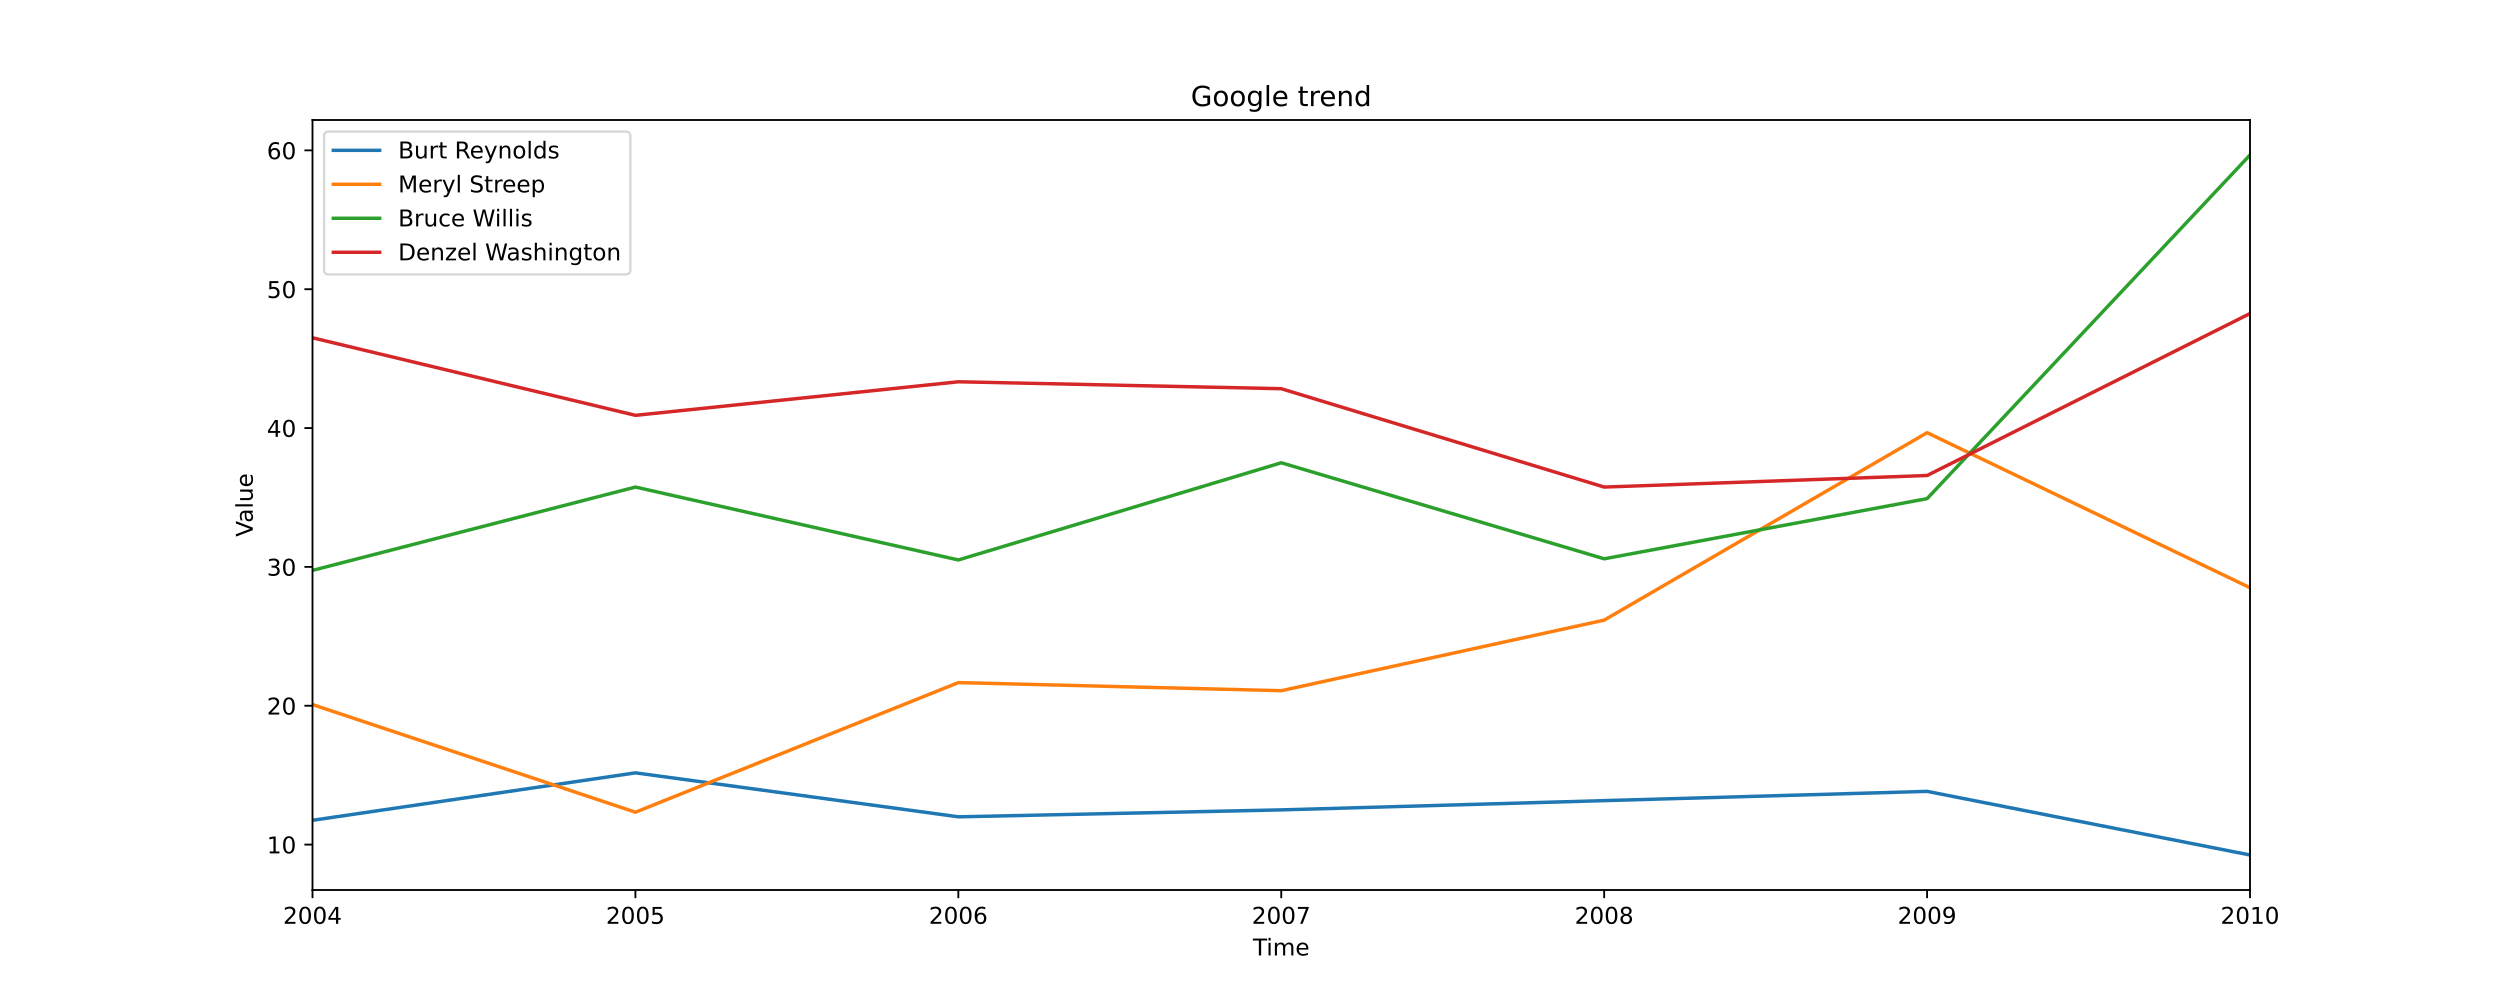
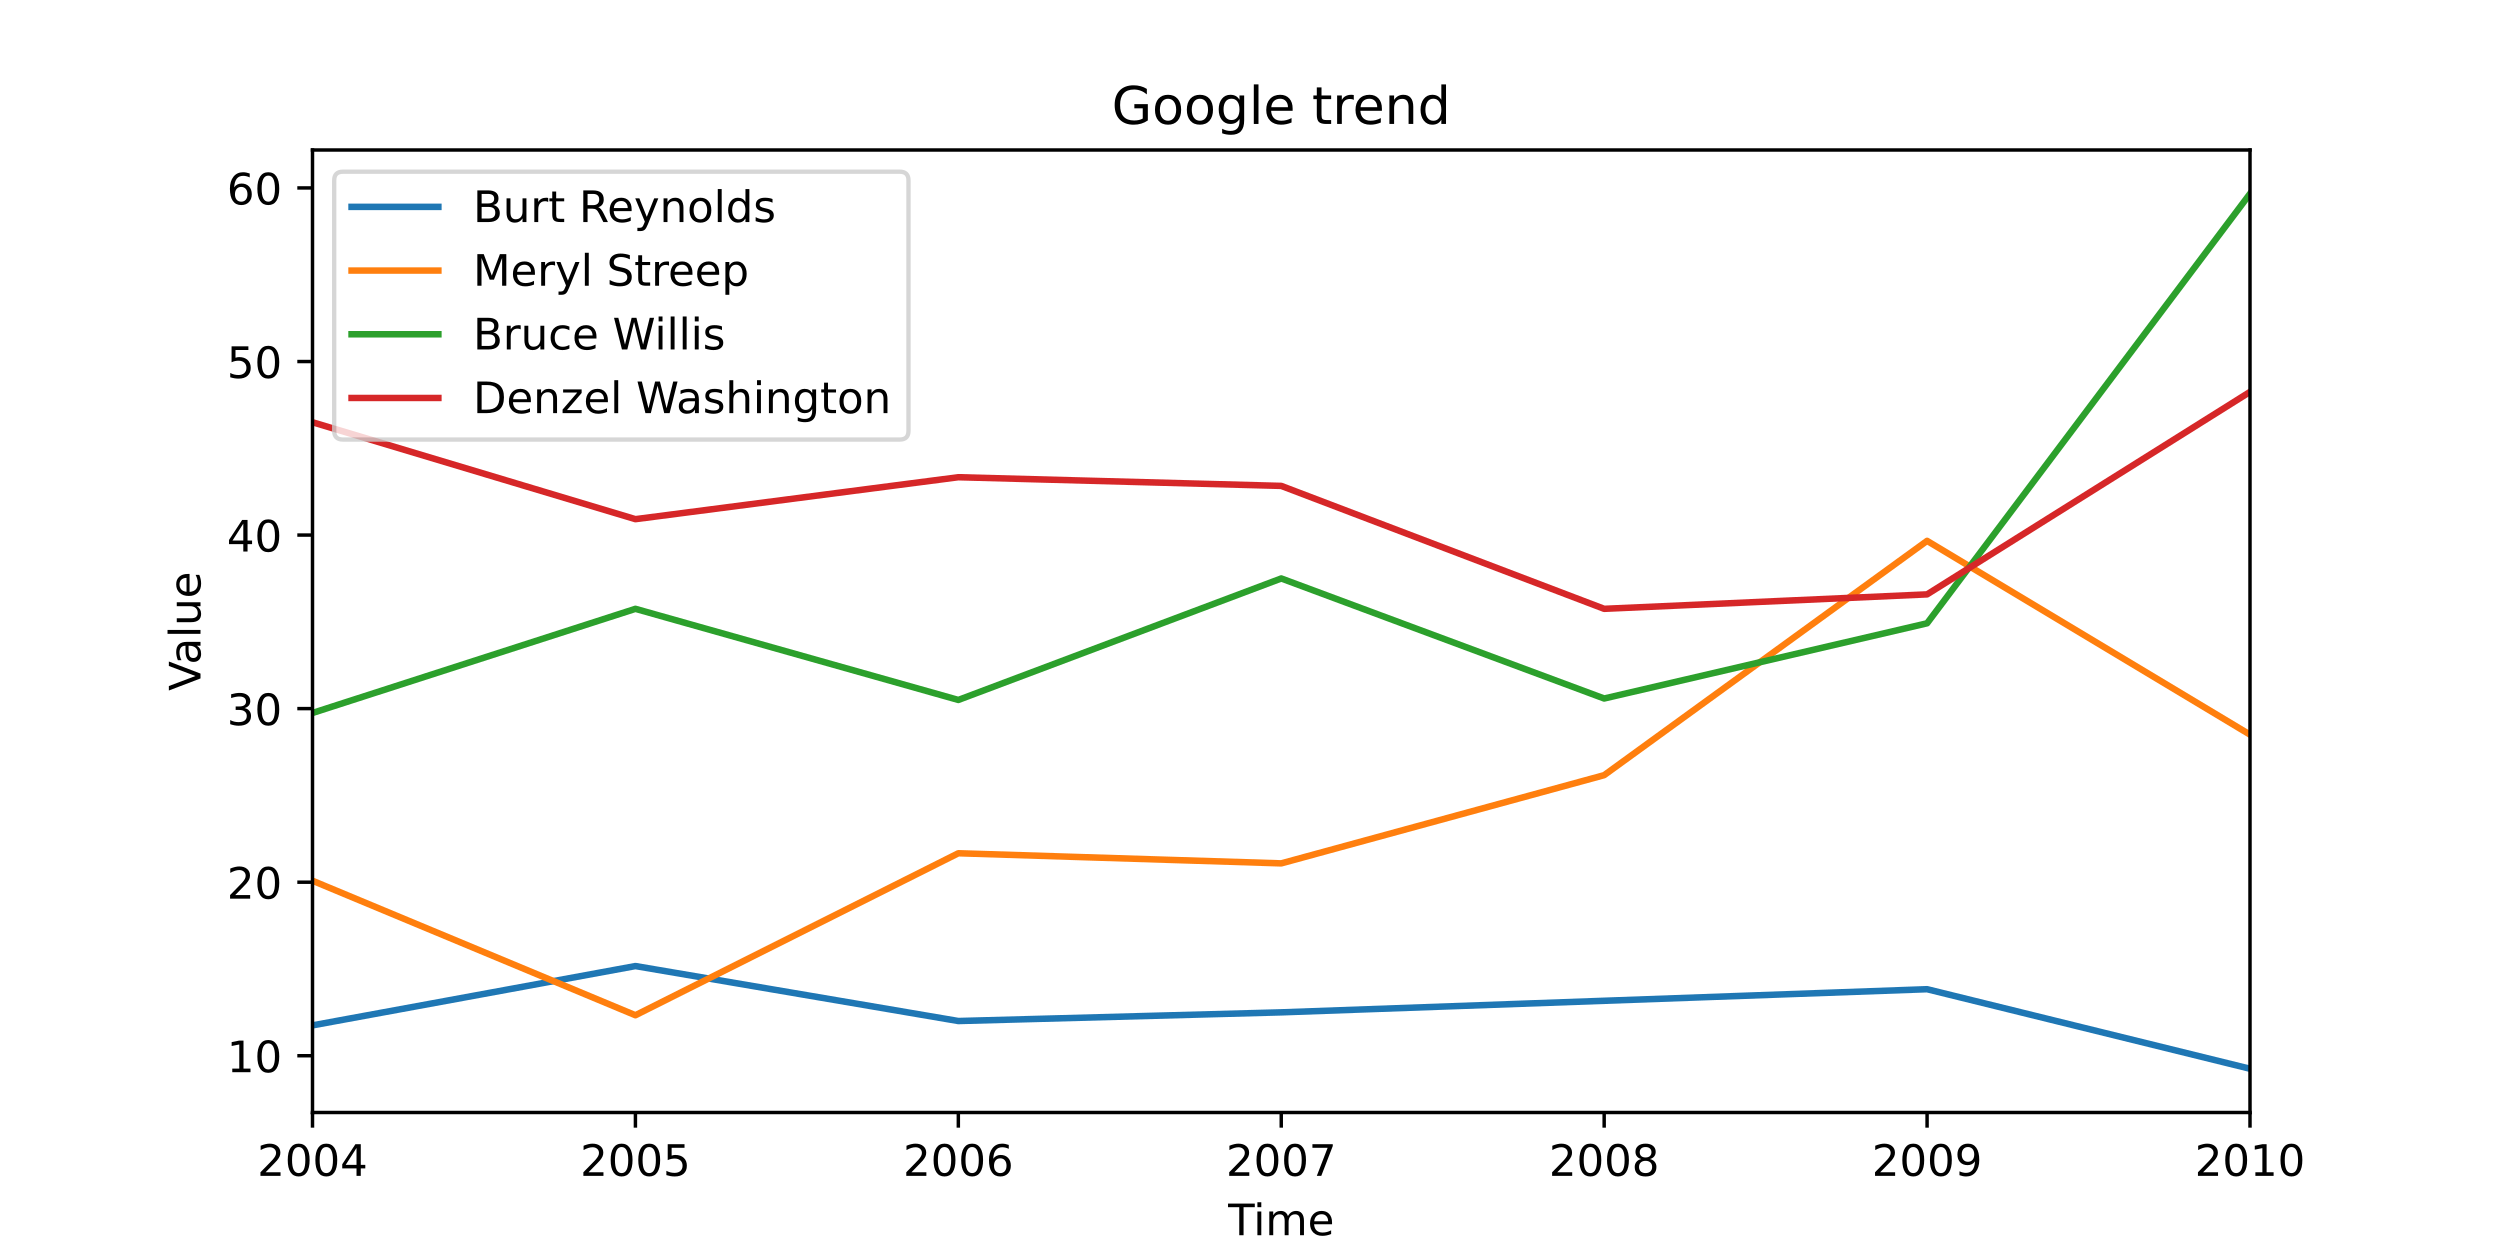
- <svg xmlns="http://www.w3.org/2000/svg" xmlns:xlink="http://www.w3.org/1999/xlink" width="1080pt" height="432pt" viewBox="0 0 1080 432" version="1.1">
+ <svg xmlns="http://www.w3.org/2000/svg" xmlns:xlink="http://www.w3.org/1999/xlink" width="576pt" height="288pt" viewBox="0 0 576 288" version="1.1">
  <defs>
    <style type="text/css">*{stroke-linejoin: round; stroke-linecap: butt}</style>
  </defs>
  <g id="figure_1">
    <g id="patch_1">
-       <path d="M 0 432  L 1080 432  L 1080 0  L 0 0  z " style="fill: #ffffff" />
+       <path d="M 0 288  L 576 288  L 576 0  L 0 0  z " style="fill: #ffffff" />
    </g>
    <g id="axes_1">
      <g id="patch_2">
-         <path d="M 135 384.48  L 972 384.48  L 972 51.84  L 135 51.84  z " style="fill: #ffffff" />
+         <path d="M 72 256.32  L 518.4 256.32  L 518.4 34.56  L 72 34.56  z " style="fill: #ffffff" />
      </g>
      <g id="matplotlib.axis_1">
        <g id="xtick_1">
          <g id="line2d_1">
            <defs>
-               <path id="m1a8f280f6d" d="M 0 0  L 0 3.5  " style="stroke: #000000; stroke-width: 0.8" />
-             </defs>
-             <g>
-               <use xlink:href="#m1a8f280f6d" x="135" y="384.48" style="stroke: #000000; stroke-width: 0.8" />
+               <path id="madbbceea97" d="M 0 0  L 0 3.5  " style="stroke: #000000; stroke-width: 0.8" />
+             </defs>
+             <g>
+               <use xlink:href="#madbbceea97" x="72" y="256.32" style="stroke: #000000; stroke-width: 0.8" />
            </g>
          </g>
          <g id="text_1">
-             <g transform="translate(122.275 399.0784)scale(0.1 -0.1)">
+             <g transform="translate(59.275 270.9184)scale(0.1 -0.1)">
              <defs>
                <path id="DejaVuSans-32" d="M 1228 531  L 3431 531  L 3431 0  L 469 0  L 469 531  Q 828 903 1448 1529  Q 2069 2156 2228 2338  Q 2531 2678 2651 2914  Q 2772 3150 2772 3378  Q 2772 3750 2511 3984  Q 2250 4219 1831 4219  Q 1534 4219 1204 4116  Q 875 4013 500 3803  L 500 4441  Q 881 4594 1212 4672  Q 1544 4750 1819 4750  Q 2544 4750 2975 4387  Q 3406 4025 3406 3419  Q 3406 3131 3298 2873  Q 3191 2616 2906 2266  Q 2828 2175 2409 1742  Q 1991 1309 1228 531  z " transform="scale(0.015625)" />
                <path id="DejaVuSans-30" d="M 2034 4250  Q 1547 4250 1301 3770  Q 1056 3291 1056 2328  Q 1056 1369 1301 889  Q 1547 409 2034 409  Q 2525 409 2770 889  Q 3016 1369 3016 2328  Q 3016 3291 2770 3770  Q 2525 4250 2034 4250  z M 2034 4750  Q 2819 4750 3233 4129  Q 3647 3509 3647 2328  Q 3647 1150 3233 529  Q 2819 -91 2034 -91  Q 1250 -91 836 529  Q 422 1150 422 2328  Q 422 3509 836 4129  Q 1250 4750 2034 4750  z " transform="scale(0.015625)" />
                <path id="DejaVuSans-34" d="M 2419 4116  L 825 1625  L 2419 1625  L 2419 4116  z M 2253 4666  L 3047 4666  L 3047 1625  L 3713 1625  L 3713 1100  L 3047 1100  L 3047 0  L 2419 0  L 2419 1100  L 313 1100  L 313 1709  L 2253 4666  z " transform="scale(0.015625)" />
              </defs>
              <use xlink:href="#DejaVuSans-32" />
              <use xlink:href="#DejaVuSans-30" x="63.623" />
              <use xlink:href="#DejaVuSans-30" x="127.246" />
              <use xlink:href="#DejaVuSans-34" x="190.869" />
            </g>
          </g>
        </g>
        <g id="xtick_2">
          <g id="line2d_2">
            <g>
-               <use xlink:href="#m1a8f280f6d" x="274.5" y="384.48" style="stroke: #000000; stroke-width: 0.8" />
+               <use xlink:href="#madbbceea97" x="146.4" y="256.32" style="stroke: #000000; stroke-width: 0.8" />
            </g>
          </g>
          <g id="text_2">
-             <g transform="translate(261.775 399.0784)scale(0.1 -0.1)">
+             <g transform="translate(133.675 270.9184)scale(0.1 -0.1)">
              <defs>
                <path id="DejaVuSans-35" d="M 691 4666  L 3169 4666  L 3169 4134  L 1269 4134  L 1269 2991  Q 1406 3038 1543 3061  Q 1681 3084 1819 3084  Q 2600 3084 3056 2656  Q 3513 2228 3513 1497  Q 3513 744 3044 326  Q 2575 -91 1722 -91  Q 1428 -91 1123 -41  Q 819 9 494 109  L 494 744  Q 775 591 1075 516  Q 1375 441 1709 441  Q 2250 441 2565 725  Q 2881 1009 2881 1497  Q 2881 1984 2565 2268  Q 2250 2553 1709 2553  Q 1456 2553 1204 2497  Q 953 2441 691 2322  L 691 4666  z " transform="scale(0.015625)" />
              </defs>
              <use xlink:href="#DejaVuSans-32" />
              <use xlink:href="#DejaVuSans-30" x="63.623" />
              <use xlink:href="#DejaVuSans-30" x="127.246" />
              <use xlink:href="#DejaVuSans-35" x="190.869" />
            </g>
          </g>
        </g>
        <g id="xtick_3">
          <g id="line2d_3">
            <g>
-               <use xlink:href="#m1a8f280f6d" x="414" y="384.48" style="stroke: #000000; stroke-width: 0.8" />
+               <use xlink:href="#madbbceea97" x="220.8" y="256.32" style="stroke: #000000; stroke-width: 0.8" />
            </g>
          </g>
          <g id="text_3">
-             <g transform="translate(401.275 399.0784)scale(0.1 -0.1)">
+             <g transform="translate(208.075 270.9184)scale(0.1 -0.1)">
              <defs>
                <path id="DejaVuSans-36" d="M 2113 2584  Q 1688 2584 1439 2293  Q 1191 2003 1191 1497  Q 1191 994 1439 701  Q 1688 409 2113 409  Q 2538 409 2786 701  Q 3034 994 3034 1497  Q 3034 2003 2786 2293  Q 2538 2584 2113 2584  z M 3366 4563  L 3366 3988  Q 3128 4100 2886 4159  Q 2644 4219 2406 4219  Q 1781 4219 1451 3797  Q 1122 3375 1075 2522  Q 1259 2794 1537 2939  Q 1816 3084 2150 3084  Q 2853 3084 3261 2657  Q 3669 2231 3669 1497  Q 3669 778 3244 343  Q 2819 -91 2113 -91  Q 1303 -91 875 529  Q 447 1150 447 2328  Q 447 3434 972 4092  Q 1497 4750 2381 4750  Q 2619 4750 2861 4703  Q 3103 4656 3366 4563  z " transform="scale(0.015625)" />
              </defs>
              <use xlink:href="#DejaVuSans-32" />
              <use xlink:href="#DejaVuSans-30" x="63.623" />
              <use xlink:href="#DejaVuSans-30" x="127.246" />
              <use xlink:href="#DejaVuSans-36" x="190.869" />
            </g>
          </g>
        </g>
        <g id="xtick_4">
          <g id="line2d_4">
            <g>
-               <use xlink:href="#m1a8f280f6d" x="553.5" y="384.48" style="stroke: #000000; stroke-width: 0.8" />
+               <use xlink:href="#madbbceea97" x="295.2" y="256.32" style="stroke: #000000; stroke-width: 0.8" />
            </g>
          </g>
          <g id="text_4">
-             <g transform="translate(540.775 399.0784)scale(0.1 -0.1)">
+             <g transform="translate(282.475 270.9184)scale(0.1 -0.1)">
              <defs>
                <path id="DejaVuSans-37" d="M 525 4666  L 3525 4666  L 3525 4397  L 1831 0  L 1172 0  L 2766 4134  L 525 4134  L 525 4666  z " transform="scale(0.015625)" />
              </defs>
              <use xlink:href="#DejaVuSans-32" />
              <use xlink:href="#DejaVuSans-30" x="63.623" />
              <use xlink:href="#DejaVuSans-30" x="127.246" />
              <use xlink:href="#DejaVuSans-37" x="190.869" />
            </g>
          </g>
        </g>
        <g id="xtick_5">
          <g id="line2d_5">
            <g>
-               <use xlink:href="#m1a8f280f6d" x="693" y="384.48" style="stroke: #000000; stroke-width: 0.8" />
+               <use xlink:href="#madbbceea97" x="369.6" y="256.32" style="stroke: #000000; stroke-width: 0.8" />
            </g>
          </g>
          <g id="text_5">
-             <g transform="translate(680.275 399.0784)scale(0.1 -0.1)">
+             <g transform="translate(356.875 270.9184)scale(0.1 -0.1)">
              <defs>
                <path id="DejaVuSans-38" d="M 2034 2216  Q 1584 2216 1326 1975  Q 1069 1734 1069 1313  Q 1069 891 1326 650  Q 1584 409 2034 409  Q 2484 409 2743 651  Q 3003 894 3003 1313  Q 3003 1734 2745 1975  Q 2488 2216 2034 2216  z M 1403 2484  Q 997 2584 770 2862  Q 544 3141 544 3541  Q 544 4100 942 4425  Q 1341 4750 2034 4750  Q 2731 4750 3128 4425  Q 3525 4100 3525 3541  Q 3525 3141 3298 2862  Q 3072 2584 2669 2484  Q 3125 2378 3379 2068  Q 3634 1759 3634 1313  Q 3634 634 3220 271  Q 2806 -91 2034 -91  Q 1263 -91 848 271  Q 434 634 434 1313  Q 434 1759 690 2068  Q 947 2378 1403 2484  z M 1172 3481  Q 1172 3119 1398 2916  Q 1625 2713 2034 2713  Q 2441 2713 2670 2916  Q 2900 3119 2900 3481  Q 2900 3844 2670 4047  Q 2441 4250 2034 4250  Q 1625 4250 1398 4047  Q 1172 3844 1172 3481  z " transform="scale(0.015625)" />
              </defs>
              <use xlink:href="#DejaVuSans-32" />
              <use xlink:href="#DejaVuSans-30" x="63.623" />
              <use xlink:href="#DejaVuSans-30" x="127.246" />
              <use xlink:href="#DejaVuSans-38" x="190.869" />
            </g>
          </g>
        </g>
        <g id="xtick_6">
          <g id="line2d_6">
            <g>
-               <use xlink:href="#m1a8f280f6d" x="832.5" y="384.48" style="stroke: #000000; stroke-width: 0.8" />
+               <use xlink:href="#madbbceea97" x="444" y="256.32" style="stroke: #000000; stroke-width: 0.8" />
            </g>
          </g>
          <g id="text_6">
-             <g transform="translate(819.775 399.0784)scale(0.1 -0.1)">
+             <g transform="translate(431.275 270.9184)scale(0.1 -0.1)">
              <defs>
                <path id="DejaVuSans-39" d="M 703 97  L 703 672  Q 941 559 1184 500  Q 1428 441 1663 441  Q 2288 441 2617 861  Q 2947 1281 2994 2138  Q 2813 1869 2534 1725  Q 2256 1581 1919 1581  Q 1219 1581 811 2004  Q 403 2428 403 3163  Q 403 3881 828 4315  Q 1253 4750 1959 4750  Q 2769 4750 3195 4129  Q 3622 3509 3622 2328  Q 3622 1225 3098 567  Q 2575 -91 1691 -91  Q 1453 -91 1209 -44  Q 966 3 703 97  z M 1959 2075  Q 2384 2075 2632 2365  Q 2881 2656 2881 3163  Q 2881 3666 2632 3958  Q 2384 4250 1959 4250  Q 1534 4250 1286 3958  Q 1038 3666 1038 3163  Q 1038 2656 1286 2365  Q 1534 2075 1959 2075  z " transform="scale(0.015625)" />
              </defs>
              <use xlink:href="#DejaVuSans-32" />
              <use xlink:href="#DejaVuSans-30" x="63.623" />
              <use xlink:href="#DejaVuSans-30" x="127.246" />
              <use xlink:href="#DejaVuSans-39" x="190.869" />
            </g>
          </g>
        </g>
        <g id="xtick_7">
          <g id="line2d_7">
            <g>
-               <use xlink:href="#m1a8f280f6d" x="972" y="384.48" style="stroke: #000000; stroke-width: 0.8" />
+               <use xlink:href="#madbbceea97" x="518.4" y="256.32" style="stroke: #000000; stroke-width: 0.8" />
            </g>
          </g>
          <g id="text_7">
-             <g transform="translate(959.275 399.0784)scale(0.1 -0.1)">
+             <g transform="translate(505.675 270.9184)scale(0.1 -0.1)">
              <defs>
                <path id="DejaVuSans-31" d="M 794 531  L 1825 531  L 1825 4091  L 703 3866  L 703 4441  L 1819 4666  L 2450 4666  L 2450 531  L 3481 531  L 3481 0  L 794 0  L 794 531  z " transform="scale(0.015625)" />
              </defs>
              <use xlink:href="#DejaVuSans-32" />
              <use xlink:href="#DejaVuSans-30" x="63.623" />
              <use xlink:href="#DejaVuSans-31" x="127.246" />
              <use xlink:href="#DejaVuSans-30" x="190.869" />
            </g>
          </g>
        </g>
        <g id="text_8">
-           <g transform="translate(541.2664 412.7566)scale(0.1 -0.1)">
+           <g transform="translate(282.9664 284.5966)scale(0.1 -0.1)">
            <defs>
              <path id="DejaVuSans-54" d="M -19 4666  L 3928 4666  L 3928 4134  L 2272 4134  L 2272 0  L 1638 0  L 1638 4134  L -19 4134  L -19 4666  z " transform="scale(0.015625)" />
              <path id="DejaVuSans-69" d="M 603 3500  L 1178 3500  L 1178 0  L 603 0  L 603 3500  z M 603 4863  L 1178 4863  L 1178 4134  L 603 4134  L 603 4863  z " transform="scale(0.015625)" />
              <path id="DejaVuSans-6d" d="M 3328 2828  Q 3544 3216 3844 3400  Q 4144 3584 4550 3584  Q 5097 3584 5394 3201  Q 5691 2819 5691 2113  L 5691 0  L 5113 0  L 5113 2094  Q 5113 2597 4934 2840  Q 4756 3084 4391 3084  Q 3944 3084 3684 2787  Q 3425 2491 3425 1978  L 3425 0  L 2847 0  L 2847 2094  Q 2847 2600 2669 2842  Q 2491 3084 2119 3084  Q 1678 3084 1418 2786  Q 1159 2488 1159 1978  L 1159 0  L 581 0  L 581 3500  L 1159 3500  L 1159 2956  Q 1356 3278 1631 3431  Q 1906 3584 2284 3584  Q 2666 3584 2933 3390  Q 3200 3197 3328 2828  z " transform="scale(0.015625)" />
              <path id="DejaVuSans-65" d="M 3597 1894  L 3597 1613  L 953 1613  Q 991 1019 1311 708  Q 1631 397 2203 397  Q 2534 397 2845 478  Q 3156 559 3463 722  L 3463 178  Q 3153 47 2828 -22  Q 2503 -91 2169 -91  Q 1331 -91 842 396  Q 353 884 353 1716  Q 353 2575 817 3079  Q 1281 3584 2069 3584  Q 2775 3584 3186 3129  Q 3597 2675 3597 1894  z M 3022 2063  Q 3016 2534 2758 2815  Q 2500 3097 2075 3097  Q 1594 3097 1305 2825  Q 1016 2553 972 2059  L 3022 2063  z " transform="scale(0.015625)" />
            </defs>
            <use xlink:href="#DejaVuSans-54" />
            <use xlink:href="#DejaVuSans-69" x="57.959" />
            <use xlink:href="#DejaVuSans-6d" x="85.742" />
            <use xlink:href="#DejaVuSans-65" x="183.154" />
          </g>
        </g>
      </g>
      <g id="matplotlib.axis_2">
        <g id="ytick_1">
          <g id="line2d_8">
            <defs>
-               <path id="m6da1a32b48" d="M 0 0  L -3.5 0  " style="stroke: #000000; stroke-width: 0.8" />
-             </defs>
-             <g>
-               <use xlink:href="#m6da1a32b48" x="135" y="364.861" style="stroke: #000000; stroke-width: 0.8" />
+               <path id="m2cd1d6a5bd" d="M 0 0  L -3.5 0  " style="stroke: #000000; stroke-width: 0.8" />
+             </defs>
+             <g>
+               <use xlink:href="#m2cd1d6a5bd" x="72" y="243.241" style="stroke: #000000; stroke-width: 0.8" />
            </g>
          </g>
          <g id="text_9">
-             <g transform="translate(115.275 368.6607)scale(0.1 -0.1)">
+             <g transform="translate(52.275 247.0402)scale(0.1 -0.1)">
              <use xlink:href="#DejaVuSans-31" />
              <use xlink:href="#DejaVuSans-30" x="63.623" />
            </g>
          </g>
        </g>
        <g id="ytick_2">
          <g id="line2d_9">
            <g>
-               <use xlink:href="#m6da1a32b48" x="135" y="304.881" style="stroke: #000000; stroke-width: 0.8" />
+               <use xlink:href="#m2cd1d6a5bd" x="72" y="203.254" style="stroke: #000000; stroke-width: 0.8" />
            </g>
          </g>
          <g id="text_10">
-             <g transform="translate(115.275 308.6805)scale(0.1 -0.1)">
+             <g transform="translate(52.275 207.0534)scale(0.1 -0.1)">
              <use xlink:href="#DejaVuSans-32" />
              <use xlink:href="#DejaVuSans-30" x="63.623" />
            </g>
          </g>
        </g>
        <g id="ytick_3">
          <g id="line2d_10">
            <g>
-               <use xlink:href="#m6da1a32b48" x="135" y="244.901" style="stroke: #000000; stroke-width: 0.8" />
+               <use xlink:href="#m2cd1d6a5bd" x="72" y="163.267" style="stroke: #000000; stroke-width: 0.8" />
            </g>
          </g>
          <g id="text_11">
-             <g transform="translate(115.275 248.7004)scale(0.1 -0.1)">
+             <g transform="translate(52.275 167.0667)scale(0.1 -0.1)">
              <defs>
                <path id="DejaVuSans-33" d="M 2597 2516  Q 3050 2419 3304 2112  Q 3559 1806 3559 1356  Q 3559 666 3084 287  Q 2609 -91 1734 -91  Q 1441 -91 1130 -33  Q 819 25 488 141  L 488 750  Q 750 597 1062 519  Q 1375 441 1716 441  Q 2309 441 2620 675  Q 2931 909 2931 1356  Q 2931 1769 2642 2001  Q 2353 2234 1838 2234  L 1294 2234  L 1294 2753  L 1863 2753  Q 2328 2753 2575 2939  Q 2822 3125 2822 3475  Q 2822 3834 2567 4026  Q 2313 4219 1838 4219  Q 1578 4219 1281 4162  Q 984 4106 628 3988  L 628 4550  Q 988 4650 1302 4700  Q 1616 4750 1894 4750  Q 2613 4750 3031 4423  Q 3450 4097 3450 3541  Q 3450 3153 3228 2886  Q 3006 2619 2597 2516  z " transform="scale(0.015625)" />
              </defs>
              <use xlink:href="#DejaVuSans-33" />
              <use xlink:href="#DejaVuSans-30" x="63.623" />
            </g>
          </g>
        </g>
        <g id="ytick_4">
          <g id="line2d_11">
            <g>
-               <use xlink:href="#m6da1a32b48" x="135" y="184.921" style="stroke: #000000; stroke-width: 0.8" />
+               <use xlink:href="#m2cd1d6a5bd" x="72" y="123.281" style="stroke: #000000; stroke-width: 0.8" />
            </g>
          </g>
          <g id="text_12">
-             <g transform="translate(115.275 188.7202)scale(0.1 -0.1)">
+             <g transform="translate(52.275 127.0799)scale(0.1 -0.1)">
              <use xlink:href="#DejaVuSans-34" />
              <use xlink:href="#DejaVuSans-30" x="63.623" />
            </g>
          </g>
        </g>
        <g id="ytick_5">
          <g id="line2d_12">
            <g>
-               <use xlink:href="#m6da1a32b48" x="135" y="124.941" style="stroke: #000000; stroke-width: 0.8" />
+               <use xlink:href="#m2cd1d6a5bd" x="72" y="83.294" style="stroke: #000000; stroke-width: 0.8" />
            </g>
          </g>
          <g id="text_13">
-             <g transform="translate(115.275 128.74)scale(0.1 -0.1)">
+             <g transform="translate(52.275 87.0931)scale(0.1 -0.1)">
              <use xlink:href="#DejaVuSans-35" />
              <use xlink:href="#DejaVuSans-30" x="63.623" />
            </g>
          </g>
        </g>
        <g id="ytick_6">
          <g id="line2d_13">
            <g>
-               <use xlink:href="#m6da1a32b48" x="135" y="64.961" style="stroke: #000000; stroke-width: 0.8" />
+               <use xlink:href="#m2cd1d6a5bd" x="72" y="43.307" style="stroke: #000000; stroke-width: 0.8" />
            </g>
          </g>
          <g id="text_14">
-             <g transform="translate(115.275 68.75988)scale(0.1 -0.1)">
+             <g transform="translate(52.275 47.10633)scale(0.1 -0.1)">
              <use xlink:href="#DejaVuSans-36" />
              <use xlink:href="#DejaVuSans-30" x="63.623" />
            </g>
          </g>
        </g>
        <g id="text_15">
-           <g transform="translate(109.1953 231.8913)rotate(-90)scale(0.1 -0.1)">
+           <g transform="translate(46.19531 159.1712)rotate(-90)scale(0.1 -0.1)">
            <defs>
              <path id="DejaVuSans-56" d="M 1831 0  L 50 4666  L 709 4666  L 2188 738  L 3669 4666  L 4325 4666  L 2547 0  L 1831 0  z " transform="scale(0.015625)" />
              <path id="DejaVuSans-61" d="M 2194 1759  Q 1497 1759 1228 1600  Q 959 1441 959 1056  Q 959 750 1161 570  Q 1363 391 1709 391  Q 2188 391 2477 730  Q 2766 1069 2766 1631  L 2766 1759  L 2194 1759  z M 3341 1997  L 3341 0  L 2766 0  L 2766 531  Q 2569 213 2275 61  Q 1981 -91 1556 -91  Q 1019 -91 701 211  Q 384 513 384 1019  Q 384 1609 779 1909  Q 1175 2209 1959 2209  L 2766 2209  L 2766 2266  Q 2766 2663 2505 2880  Q 2244 3097 1772 3097  Q 1472 3097 1187 3025  Q 903 2953 641 2809  L 641 3341  Q 956 3463 1253 3523  Q 1550 3584 1831 3584  Q 2591 3584 2966 3190  Q 3341 2797 3341 1997  z " transform="scale(0.015625)" />
              <path id="DejaVuSans-6c" d="M 603 4863  L 1178 4863  L 1178 0  L 603 0  L 603 4863  z " transform="scale(0.015625)" />
              <path id="DejaVuSans-75" d="M 544 1381  L 544 3500  L 1119 3500  L 1119 1403  Q 1119 906 1312 657  Q 1506 409 1894 409  Q 2359 409 2629 706  Q 2900 1003 2900 1516  L 2900 3500  L 3475 3500  L 3475 0  L 2900 0  L 2900 538  Q 2691 219 2414 64  Q 2138 -91 1772 -91  Q 1169 -91 856 284  Q 544 659 544 1381  z M 1991 3584  L 1991 3584  z " transform="scale(0.015625)" />
            </defs>
            <use xlink:href="#DejaVuSans-56" />
            <use xlink:href="#DejaVuSans-61" x="60.658" />
            <use xlink:href="#DejaVuSans-6c" x="121.938" />
            <use xlink:href="#DejaVuSans-75" x="149.721" />
            <use xlink:href="#DejaVuSans-65" x="213.1" />
          </g>
        </g>
      </g>
      <g id="line2d_14">
-         <path d="M 135 354.365  L 274.5 333.872  L 414 352.865  L 553.5 349.866  L 693 345.868  L 832.5 341.869  L 972 369.36  " clip-path="url(#pa5cdd64b5f)" style="fill: none; stroke: #1f77b4; stroke-width: 1.5; stroke-linecap: square" />
+         <path d="M 72 236.243  L 146.4 222.581  L 220.8 235.244  L 295.2 233.244  L 369.6 230.579  L 444 227.913  L 518.4 246.24  " clip-path="url(#pfecd69264e)" style="fill: none; stroke: #1f77b4; stroke-width: 1.5; stroke-linecap: square" />
      </g>
      <g id="line2d_15">
-         <path d="M 135 304.381  L 274.5 350.866  L 414 294.885  L 553.5 298.383  L 693 267.894  L 832.5 186.92  L 972 253.898  " clip-path="url(#pa5cdd64b5f)" style="fill: none; stroke: #ff7f0e; stroke-width: 1.5; stroke-linecap: square" />
+         <path d="M 72 202.921  L 146.4 233.911  L 220.8 196.59  L 295.2 198.922  L 369.6 178.596  L 444 124.614  L 518.4 169.265  " clip-path="url(#pfecd69264e)" style="fill: none; stroke: #ff7f0e; stroke-width: 1.5; stroke-linecap: square" />
      </g>
      <g id="line2d_16">
-         <path d="M 135 246.401  L 274.5 210.413  L 414 241.902  L 553.5 199.916  L 693 241.402  L 832.5 215.411  L 972 66.96  " clip-path="url(#pa5cdd64b5f)" style="fill: none; stroke: #2ca02c; stroke-width: 1.5; stroke-linecap: square" />
+         <path d="M 72 164.267  L 146.4 140.275  L 220.8 161.268  L 295.2 133.277  L 369.6 160.935  L 444 143.607  L 518.4 44.64  " clip-path="url(#pfecd69264e)" style="fill: none; stroke: #2ca02c; stroke-width: 1.5; stroke-linecap: square" />
      </g>
      <g id="line2d_17">
-         <path d="M 135 145.934  L 274.5 179.423  L 414 164.928  L 553.5 167.927  L 693 210.413  L 832.5 205.414  L 972 135.437  " clip-path="url(#pa5cdd64b5f)" style="fill: none; stroke: #d62728; stroke-width: 1.5; stroke-linecap: square" />
+         <path d="M 72 97.289  L 146.4 119.615  L 220.8 109.952  L 295.2 111.951  L 369.6 140.275  L 444 136.943  L 518.4 90.292  " clip-path="url(#pfecd69264e)" style="fill: none; stroke: #d62728; stroke-width: 1.5; stroke-linecap: square" />
      </g>
      <g id="patch_3">
-         <path d="M 135 384.48  L 135 51.84  " style="fill: none; stroke: #000000; stroke-width: 0.8; stroke-linejoin: miter; stroke-linecap: square" />
+         <path d="M 72 256.32  L 72 34.56  " style="fill: none; stroke: #000000; stroke-width: 0.8; stroke-linejoin: miter; stroke-linecap: square" />
      </g>
      <g id="patch_4">
-         <path d="M 972 384.48  L 972 51.84  " style="fill: none; stroke: #000000; stroke-width: 0.8; stroke-linejoin: miter; stroke-linecap: square" />
+         <path d="M 518.4 256.32  L 518.4 34.56  " style="fill: none; stroke: #000000; stroke-width: 0.8; stroke-linejoin: miter; stroke-linecap: square" />
      </g>
      <g id="patch_5">
-         <path d="M 135 384.48  L 972 384.48  " style="fill: none; stroke: #000000; stroke-width: 0.8; stroke-linejoin: miter; stroke-linecap: square" />
+         <path d="M 72 256.32  L 518.4 256.32  " style="fill: none; stroke: #000000; stroke-width: 0.8; stroke-linejoin: miter; stroke-linecap: square" />
      </g>
      <g id="patch_6">
-         <path d="M 135 51.84  L 972 51.84  " style="fill: none; stroke: #000000; stroke-width: 0.8; stroke-linejoin: miter; stroke-linecap: square" />
+         <path d="M 72 34.56  L 518.4 34.56  " style="fill: none; stroke: #000000; stroke-width: 0.8; stroke-linejoin: miter; stroke-linecap: square" />
      </g>
      <g id="text_16">
-         <g transform="translate(514.4466 45.84)scale(0.12 -0.12)">
+         <g transform="translate(256.1466 28.56)scale(0.12 -0.12)">
          <defs>
            <path id="DejaVuSans-47" d="M 3809 666  L 3809 1919  L 2778 1919  L 2778 2438  L 4434 2438  L 4434 434  Q 4069 175 3628 42  Q 3188 -91 2688 -91  Q 1594 -91 976 548  Q 359 1188 359 2328  Q 359 3472 976 4111  Q 1594 4750 2688 4750  Q 3144 4750 3555 4637  Q 3966 4525 4313 4306  L 4313 3634  Q 3963 3931 3569 4081  Q 3175 4231 2741 4231  Q 1884 4231 1454 3753  Q 1025 3275 1025 2328  Q 1025 1384 1454 906  Q 1884 428 2741 428  Q 3075 428 3337 486  Q 3600 544 3809 666  z " transform="scale(0.015625)" />
            <path id="DejaVuSans-6f" d="M 1959 3097  Q 1497 3097 1228 2736  Q 959 2375 959 1747  Q 959 1119 1226 758  Q 1494 397 1959 397  Q 2419 397 2687 759  Q 2956 1122 2956 1747  Q 2956 2369 2687 2733  Q 2419 3097 1959 3097  z M 1959 3584  Q 2709 3584 3137 3096  Q 3566 2609 3566 1747  Q 3566 888 3137 398  Q 2709 -91 1959 -91  Q 1206 -91 779 398  Q 353 888 353 1747  Q 353 2609 779 3096  Q 1206 3584 1959 3584  z " transform="scale(0.015625)" />
            <path id="DejaVuSans-67" d="M 2906 1791  Q 2906 2416 2648 2759  Q 2391 3103 1925 3103  Q 1463 3103 1205 2759  Q 947 2416 947 1791  Q 947 1169 1205 825  Q 1463 481 1925 481  Q 2391 481 2648 825  Q 2906 1169 2906 1791  z M 3481 434  Q 3481 -459 3084 -895  Q 2688 -1331 1869 -1331  Q 1566 -1331 1297 -1286  Q 1028 -1241 775 -1147  L 775 -588  Q 1028 -725 1275 -790  Q 1522 -856 1778 -856  Q 2344 -856 2625 -561  Q 2906 -266 2906 331  L 2906 616  Q 2728 306 2450 153  Q 2172 0 1784 0  Q 1141 0 747 490  Q 353 981 353 1791  Q 353 2603 747 3093  Q 1141 3584 1784 3584  Q 2172 3584 2450 3431  Q 2728 3278 2906 2969  L 2906 3500  L 3481 3500  L 3481 434  z " transform="scale(0.015625)" />
            <path id="DejaVuSans-20" transform="scale(0.015625)" />
            <path id="DejaVuSans-74" d="M 1172 4494  L 1172 3500  L 2356 3500  L 2356 3053  L 1172 3053  L 1172 1153  Q 1172 725 1289 603  Q 1406 481 1766 481  L 2356 481  L 2356 0  L 1766 0  Q 1100 0 847 248  Q 594 497 594 1153  L 594 3053  L 172 3053  L 172 3500  L 594 3500  L 594 4494  L 1172 4494  z " transform="scale(0.015625)" />
            <path id="DejaVuSans-72" d="M 2631 2963  Q 2534 3019 2420 3045  Q 2306 3072 2169 3072  Q 1681 3072 1420 2755  Q 1159 2438 1159 1844  L 1159 0  L 581 0  L 581 3500  L 1159 3500  L 1159 2956  Q 1341 3275 1631 3429  Q 1922 3584 2338 3584  Q 2397 3584 2469 3576  Q 2541 3569 2628 3553  L 2631 2963  z " transform="scale(0.015625)" />
            <path id="DejaVuSans-6e" d="M 3513 2113  L 3513 0  L 2938 0  L 2938 2094  Q 2938 2591 2744 2837  Q 2550 3084 2163 3084  Q 1697 3084 1428 2787  Q 1159 2491 1159 1978  L 1159 0  L 581 0  L 581 3500  L 1159 3500  L 1159 2956  Q 1366 3272 1645 3428  Q 1925 3584 2291 3584  Q 2894 3584 3203 3211  Q 3513 2838 3513 2113  z " transform="scale(0.015625)" />
            <path id="DejaVuSans-64" d="M 2906 2969  L 2906 4863  L 3481 4863  L 3481 0  L 2906 0  L 2906 525  Q 2725 213 2448 61  Q 2172 -91 1784 -91  Q 1150 -91 751 415  Q 353 922 353 1747  Q 353 2572 751 3078  Q 1150 3584 1784 3584  Q 2172 3584 2448 3432  Q 2725 3281 2906 2969  z M 947 1747  Q 947 1113 1208 752  Q 1469 391 1925 391  Q 2381 391 2643 752  Q 2906 1113 2906 1747  Q 2906 2381 2643 2742  Q 2381 3103 1925 3103  Q 1469 3103 1208 2742  Q 947 2381 947 1747  z " transform="scale(0.015625)" />
          </defs>
          <use xlink:href="#DejaVuSans-47" />
          <use xlink:href="#DejaVuSans-6f" x="77.49" />
          <use xlink:href="#DejaVuSans-6f" x="138.672" />
          <use xlink:href="#DejaVuSans-67" x="199.854" />
          <use xlink:href="#DejaVuSans-6c" x="263.33" />
          <use xlink:href="#DejaVuSans-65" x="291.113" />
          <use xlink:href="#DejaVuSans-20" x="352.637" />
          <use xlink:href="#DejaVuSans-74" x="384.424" />
          <use xlink:href="#DejaVuSans-72" x="423.633" />
          <use xlink:href="#DejaVuSans-65" x="462.496" />
          <use xlink:href="#DejaVuSans-6e" x="524.02" />
          <use xlink:href="#DejaVuSans-64" x="587.398" />
        </g>
      </g>
      <g id="legend_1">
        <g id="patch_7">
-           <path d="M 142 118.552  L 270.314 118.552  Q 272.314 118.552 272.314 116.552  L 272.314 58.84  Q 272.314 56.84 270.314 56.84  L 142 56.84  Q 140 56.84 140 58.84  L 140 116.552  Q 140 118.552 142 118.552  z " style="fill: #ffffff; opacity: 0.8; stroke: #cccccc; stroke-linejoin: miter" />
+           <path d="M 79 101.272  L 207.314 101.272  Q 209.314 101.272 209.314 99.272  L 209.314 41.56  Q 209.314 39.56 207.314 39.56  L 79 39.56  Q 77 39.56 77 41.56  L 77 99.272  Q 77 101.272 79 101.272  z " style="fill: #ffffff; opacity: 0.8; stroke: #cccccc; stroke-linejoin: miter" />
        </g>
        <g id="line2d_18">
-           <path d="M 144 64.938  L 154 64.938  L 164 64.938  " style="fill: none; stroke: #1f77b4; stroke-width: 1.5; stroke-linecap: square" />
+           <path d="M 81 47.658  L 91 47.658  L 101 47.658  " style="fill: none; stroke: #1f77b4; stroke-width: 1.5; stroke-linecap: square" />
        </g>
        <g id="text_17">
-           <g transform="translate(172 68.43844)scale(0.1 -0.1)">
+           <g transform="translate(109 51.15844)scale(0.1 -0.1)">
            <defs>
              <path id="DejaVuSans-42" d="M 1259 2228  L 1259 519  L 2272 519  Q 2781 519 3026 730  Q 3272 941 3272 1375  Q 3272 1813 3026 2020  Q 2781 2228 2272 2228  L 1259 2228  z M 1259 4147  L 1259 2741  L 2194 2741  Q 2656 2741 2882 2914  Q 3109 3088 3109 3444  Q 3109 3797 2882 3972  Q 2656 4147 2194 4147  L 1259 4147  z M 628 4666  L 2241 4666  Q 2963 4666 3353 4366  Q 3744 4066 3744 3513  Q 3744 3084 3544 2831  Q 3344 2578 2956 2516  Q 3422 2416 3680 2098  Q 3938 1781 3938 1306  Q 3938 681 3513 340  Q 3088 0 2303 0  L 628 0  L 628 4666  z " transform="scale(0.015625)" />
              <path id="DejaVuSans-52" d="M 2841 2188  Q 3044 2119 3236 1894  Q 3428 1669 3622 1275  L 4263 0  L 3584 0  L 2988 1197  Q 2756 1666 2539 1819  Q 2322 1972 1947 1972  L 1259 1972  L 1259 0  L 628 0  L 628 4666  L 2053 4666  Q 2853 4666 3247 4331  Q 3641 3997 3641 3322  Q 3641 2881 3436 2590  Q 3231 2300 2841 2188  z M 1259 4147  L 1259 2491  L 2053 2491  Q 2509 2491 2742 2702  Q 2975 2913 2975 3322  Q 2975 3731 2742 3939  Q 2509 4147 2053 4147  L 1259 4147  z " transform="scale(0.015625)" />
              <path id="DejaVuSans-79" d="M 2059 -325  Q 1816 -950 1584 -1140  Q 1353 -1331 966 -1331  L 506 -1331  L 506 -850  L 844 -850  Q 1081 -850 1212 -737  Q 1344 -625 1503 -206  L 1606 56  L 191 3500  L 800 3500  L 1894 763  L 2988 3500  L 3597 3500  L 2059 -325  z " transform="scale(0.015625)" />
              <path id="DejaVuSans-73" d="M 2834 3397  L 2834 2853  Q 2591 2978 2328 3040  Q 2066 3103 1784 3103  Q 1356 3103 1142 2972  Q 928 2841 928 2578  Q 928 2378 1081 2264  Q 1234 2150 1697 2047  L 1894 2003  Q 2506 1872 2764 1633  Q 3022 1394 3022 966  Q 3022 478 2636 193  Q 2250 -91 1575 -91  Q 1294 -91 989 -36  Q 684 19 347 128  L 347 722  Q 666 556 975 473  Q 1284 391 1588 391  Q 1994 391 2212 530  Q 2431 669 2431 922  Q 2431 1156 2273 1281  Q 2116 1406 1581 1522  L 1381 1569  Q 847 1681 609 1914  Q 372 2147 372 2553  Q 372 3047 722 3315  Q 1072 3584 1716 3584  Q 2034 3584 2315 3537  Q 2597 3491 2834 3397  z " transform="scale(0.015625)" />
            </defs>
            <use xlink:href="#DejaVuSans-42" />
            <use xlink:href="#DejaVuSans-75" x="68.604" />
            <use xlink:href="#DejaVuSans-72" x="131.982" />
            <use xlink:href="#DejaVuSans-74" x="173.096" />
            <use xlink:href="#DejaVuSans-20" x="212.305" />
            <use xlink:href="#DejaVuSans-52" x="244.092" />
            <use xlink:href="#DejaVuSans-65" x="309.074" />
            <use xlink:href="#DejaVuSans-79" x="370.598" />
            <use xlink:href="#DejaVuSans-6e" x="429.777" />
            <use xlink:href="#DejaVuSans-6f" x="493.156" />
            <use xlink:href="#DejaVuSans-6c" x="554.338" />
            <use xlink:href="#DejaVuSans-64" x="582.121" />
            <use xlink:href="#DejaVuSans-73" x="645.598" />
          </g>
        </g>
        <g id="line2d_19">
-           <path d="M 144 79.617  L 154 79.617  L 164 79.617  " style="fill: none; stroke: #ff7f0e; stroke-width: 1.5; stroke-linecap: square" />
+           <path d="M 81 62.337  L 91 62.337  L 101 62.337  " style="fill: none; stroke: #ff7f0e; stroke-width: 1.5; stroke-linecap: square" />
        </g>
        <g id="text_18">
-           <g transform="translate(172 83.11656)scale(0.1 -0.1)">
+           <g transform="translate(109 65.83656)scale(0.1 -0.1)">
            <defs>
              <path id="DejaVuSans-4d" d="M 628 4666  L 1569 4666  L 2759 1491  L 3956 4666  L 4897 4666  L 4897 0  L 4281 0  L 4281 4097  L 3078 897  L 2444 897  L 1241 4097  L 1241 0  L 628 0  L 628 4666  z " transform="scale(0.015625)" />
              <path id="DejaVuSans-53" d="M 3425 4513  L 3425 3897  Q 3066 4069 2747 4153  Q 2428 4238 2131 4238  Q 1616 4238 1336 4038  Q 1056 3838 1056 3469  Q 1056 3159 1242 3001  Q 1428 2844 1947 2747  L 2328 2669  Q 3034 2534 3370 2195  Q 3706 1856 3706 1288  Q 3706 609 3251 259  Q 2797 -91 1919 -91  Q 1588 -91 1214 -16  Q 841 59 441 206  L 441 856  Q 825 641 1194 531  Q 1563 422 1919 422  Q 2459 422 2753 634  Q 3047 847 3047 1241  Q 3047 1584 2836 1778  Q 2625 1972 2144 2069  L 1759 2144  Q 1053 2284 737 2584  Q 422 2884 422 3419  Q 422 4038 858 4394  Q 1294 4750 2059 4750  Q 2388 4750 2728 4690  Q 3069 4631 3425 4513  z " transform="scale(0.015625)" />
              <path id="DejaVuSans-70" d="M 1159 525  L 1159 -1331  L 581 -1331  L 581 3500  L 1159 3500  L 1159 2969  Q 1341 3281 1617 3432  Q 1894 3584 2278 3584  Q 2916 3584 3314 3078  Q 3713 2572 3713 1747  Q 3713 922 3314 415  Q 2916 -91 2278 -91  Q 1894 -91 1617 61  Q 1341 213 1159 525  z M 3116 1747  Q 3116 2381 2855 2742  Q 2594 3103 2138 3103  Q 1681 3103 1420 2742  Q 1159 2381 1159 1747  Q 1159 1113 1420 752  Q 1681 391 2138 391  Q 2594 391 2855 752  Q 3116 1113 3116 1747  z " transform="scale(0.015625)" />
            </defs>
            <use xlink:href="#DejaVuSans-4d" />
            <use xlink:href="#DejaVuSans-65" x="86.279" />
            <use xlink:href="#DejaVuSans-72" x="147.803" />
            <use xlink:href="#DejaVuSans-79" x="188.916" />
            <use xlink:href="#DejaVuSans-6c" x="248.096" />
            <use xlink:href="#DejaVuSans-20" x="275.879" />
            <use xlink:href="#DejaVuSans-53" x="307.666" />
            <use xlink:href="#DejaVuSans-74" x="371.143" />
            <use xlink:href="#DejaVuSans-72" x="410.352" />
            <use xlink:href="#DejaVuSans-65" x="449.215" />
            <use xlink:href="#DejaVuSans-65" x="510.738" />
            <use xlink:href="#DejaVuSans-70" x="572.262" />
          </g>
        </g>
        <g id="line2d_20">
-           <path d="M 144 94.295  L 154 94.295  L 164 94.295  " style="fill: none; stroke: #2ca02c; stroke-width: 1.5; stroke-linecap: square" />
+           <path d="M 81 77.015  L 91 77.015  L 101 77.015  " style="fill: none; stroke: #2ca02c; stroke-width: 1.5; stroke-linecap: square" />
        </g>
        <g id="text_19">
-           <g transform="translate(172 97.79469)scale(0.1 -0.1)">
+           <g transform="translate(109 80.51469)scale(0.1 -0.1)">
            <defs>
              <path id="DejaVuSans-63" d="M 3122 3366  L 3122 2828  Q 2878 2963 2633 3030  Q 2388 3097 2138 3097  Q 1578 3097 1268 2742  Q 959 2388 959 1747  Q 959 1106 1268 751  Q 1578 397 2138 397  Q 2388 397 2633 464  Q 2878 531 3122 666  L 3122 134  Q 2881 22 2623 -34  Q 2366 -91 2075 -91  Q 1284 -91 818 406  Q 353 903 353 1747  Q 353 2603 823 3093  Q 1294 3584 2113 3584  Q 2378 3584 2631 3529  Q 2884 3475 3122 3366  z " transform="scale(0.015625)" />
              <path id="DejaVuSans-57" d="M 213 4666  L 850 4666  L 1831 722  L 2809 4666  L 3519 4666  L 4500 722  L 5478 4666  L 6119 4666  L 4947 0  L 4153 0  L 3169 4050  L 2175 0  L 1381 0  L 213 4666  z " transform="scale(0.015625)" />
            </defs>
            <use xlink:href="#DejaVuSans-42" />
            <use xlink:href="#DejaVuSans-72" x="68.604" />
            <use xlink:href="#DejaVuSans-75" x="109.717" />
            <use xlink:href="#DejaVuSans-63" x="173.096" />
            <use xlink:href="#DejaVuSans-65" x="228.076" />
            <use xlink:href="#DejaVuSans-20" x="289.6" />
            <use xlink:href="#DejaVuSans-57" x="321.387" />
            <use xlink:href="#DejaVuSans-69" x="418.014" />
            <use xlink:href="#DejaVuSans-6c" x="445.797" />
            <use xlink:href="#DejaVuSans-6c" x="473.58" />
            <use xlink:href="#DejaVuSans-69" x="501.363" />
            <use xlink:href="#DejaVuSans-73" x="529.146" />
          </g>
        </g>
        <g id="line2d_21">
-           <path d="M 144 108.973  L 154 108.973  L 164 108.973  " style="fill: none; stroke: #d62728; stroke-width: 1.5; stroke-linecap: square" />
+           <path d="M 81 91.693  L 91 91.693  L 101 91.693  " style="fill: none; stroke: #d62728; stroke-width: 1.5; stroke-linecap: square" />
        </g>
        <g id="text_20">
-           <g transform="translate(172 112.4728)scale(0.1 -0.1)">
+           <g transform="translate(109 95.19281)scale(0.1 -0.1)">
            <defs>
              <path id="DejaVuSans-44" d="M 1259 4147  L 1259 519  L 2022 519  Q 2988 519 3436 956  Q 3884 1394 3884 2338  Q 3884 3275 3436 3711  Q 2988 4147 2022 4147  L 1259 4147  z M 628 4666  L 1925 4666  Q 3281 4666 3915 4102  Q 4550 3538 4550 2338  Q 4550 1131 3912 565  Q 3275 0 1925 0  L 628 0  L 628 4666  z " transform="scale(0.015625)" />
              <path id="DejaVuSans-7a" d="M 353 3500  L 3084 3500  L 3084 2975  L 922 459  L 3084 459  L 3084 0  L 275 0  L 275 525  L 2438 3041  L 353 3041  L 353 3500  z " transform="scale(0.015625)" />
              <path id="DejaVuSans-68" d="M 3513 2113  L 3513 0  L 2938 0  L 2938 2094  Q 2938 2591 2744 2837  Q 2550 3084 2163 3084  Q 1697 3084 1428 2787  Q 1159 2491 1159 1978  L 1159 0  L 581 0  L 581 4863  L 1159 4863  L 1159 2956  Q 1366 3272 1645 3428  Q 1925 3584 2291 3584  Q 2894 3584 3203 3211  Q 3513 2838 3513 2113  z " transform="scale(0.015625)" />
            </defs>
            <use xlink:href="#DejaVuSans-44" />
            <use xlink:href="#DejaVuSans-65" x="77.002" />
            <use xlink:href="#DejaVuSans-6e" x="138.525" />
            <use xlink:href="#DejaVuSans-7a" x="201.904" />
            <use xlink:href="#DejaVuSans-65" x="254.395" />
            <use xlink:href="#DejaVuSans-6c" x="315.918" />
            <use xlink:href="#DejaVuSans-20" x="343.701" />
            <use xlink:href="#DejaVuSans-57" x="375.488" />
            <use xlink:href="#DejaVuSans-61" x="467.99" />
            <use xlink:href="#DejaVuSans-73" x="529.27" />
            <use xlink:href="#DejaVuSans-68" x="581.369" />
            <use xlink:href="#DejaVuSans-69" x="644.748" />
            <use xlink:href="#DejaVuSans-6e" x="672.531" />
            <use xlink:href="#DejaVuSans-67" x="735.91" />
            <use xlink:href="#DejaVuSans-74" x="799.387" />
            <use xlink:href="#DejaVuSans-6f" x="838.596" />
            <use xlink:href="#DejaVuSans-6e" x="899.777" />
          </g>
        </g>
      </g>
    </g>
  </g>
  <defs>
-     <clipPath id="pa5cdd64b5f">
-       <rect x="135" y="51.84" width="837" height="332.64" />
+     <clipPath id="pfecd69264e">
+       <rect x="72" y="34.56" width="446.4" height="221.76" />
    </clipPath>
  </defs>
</svg>
